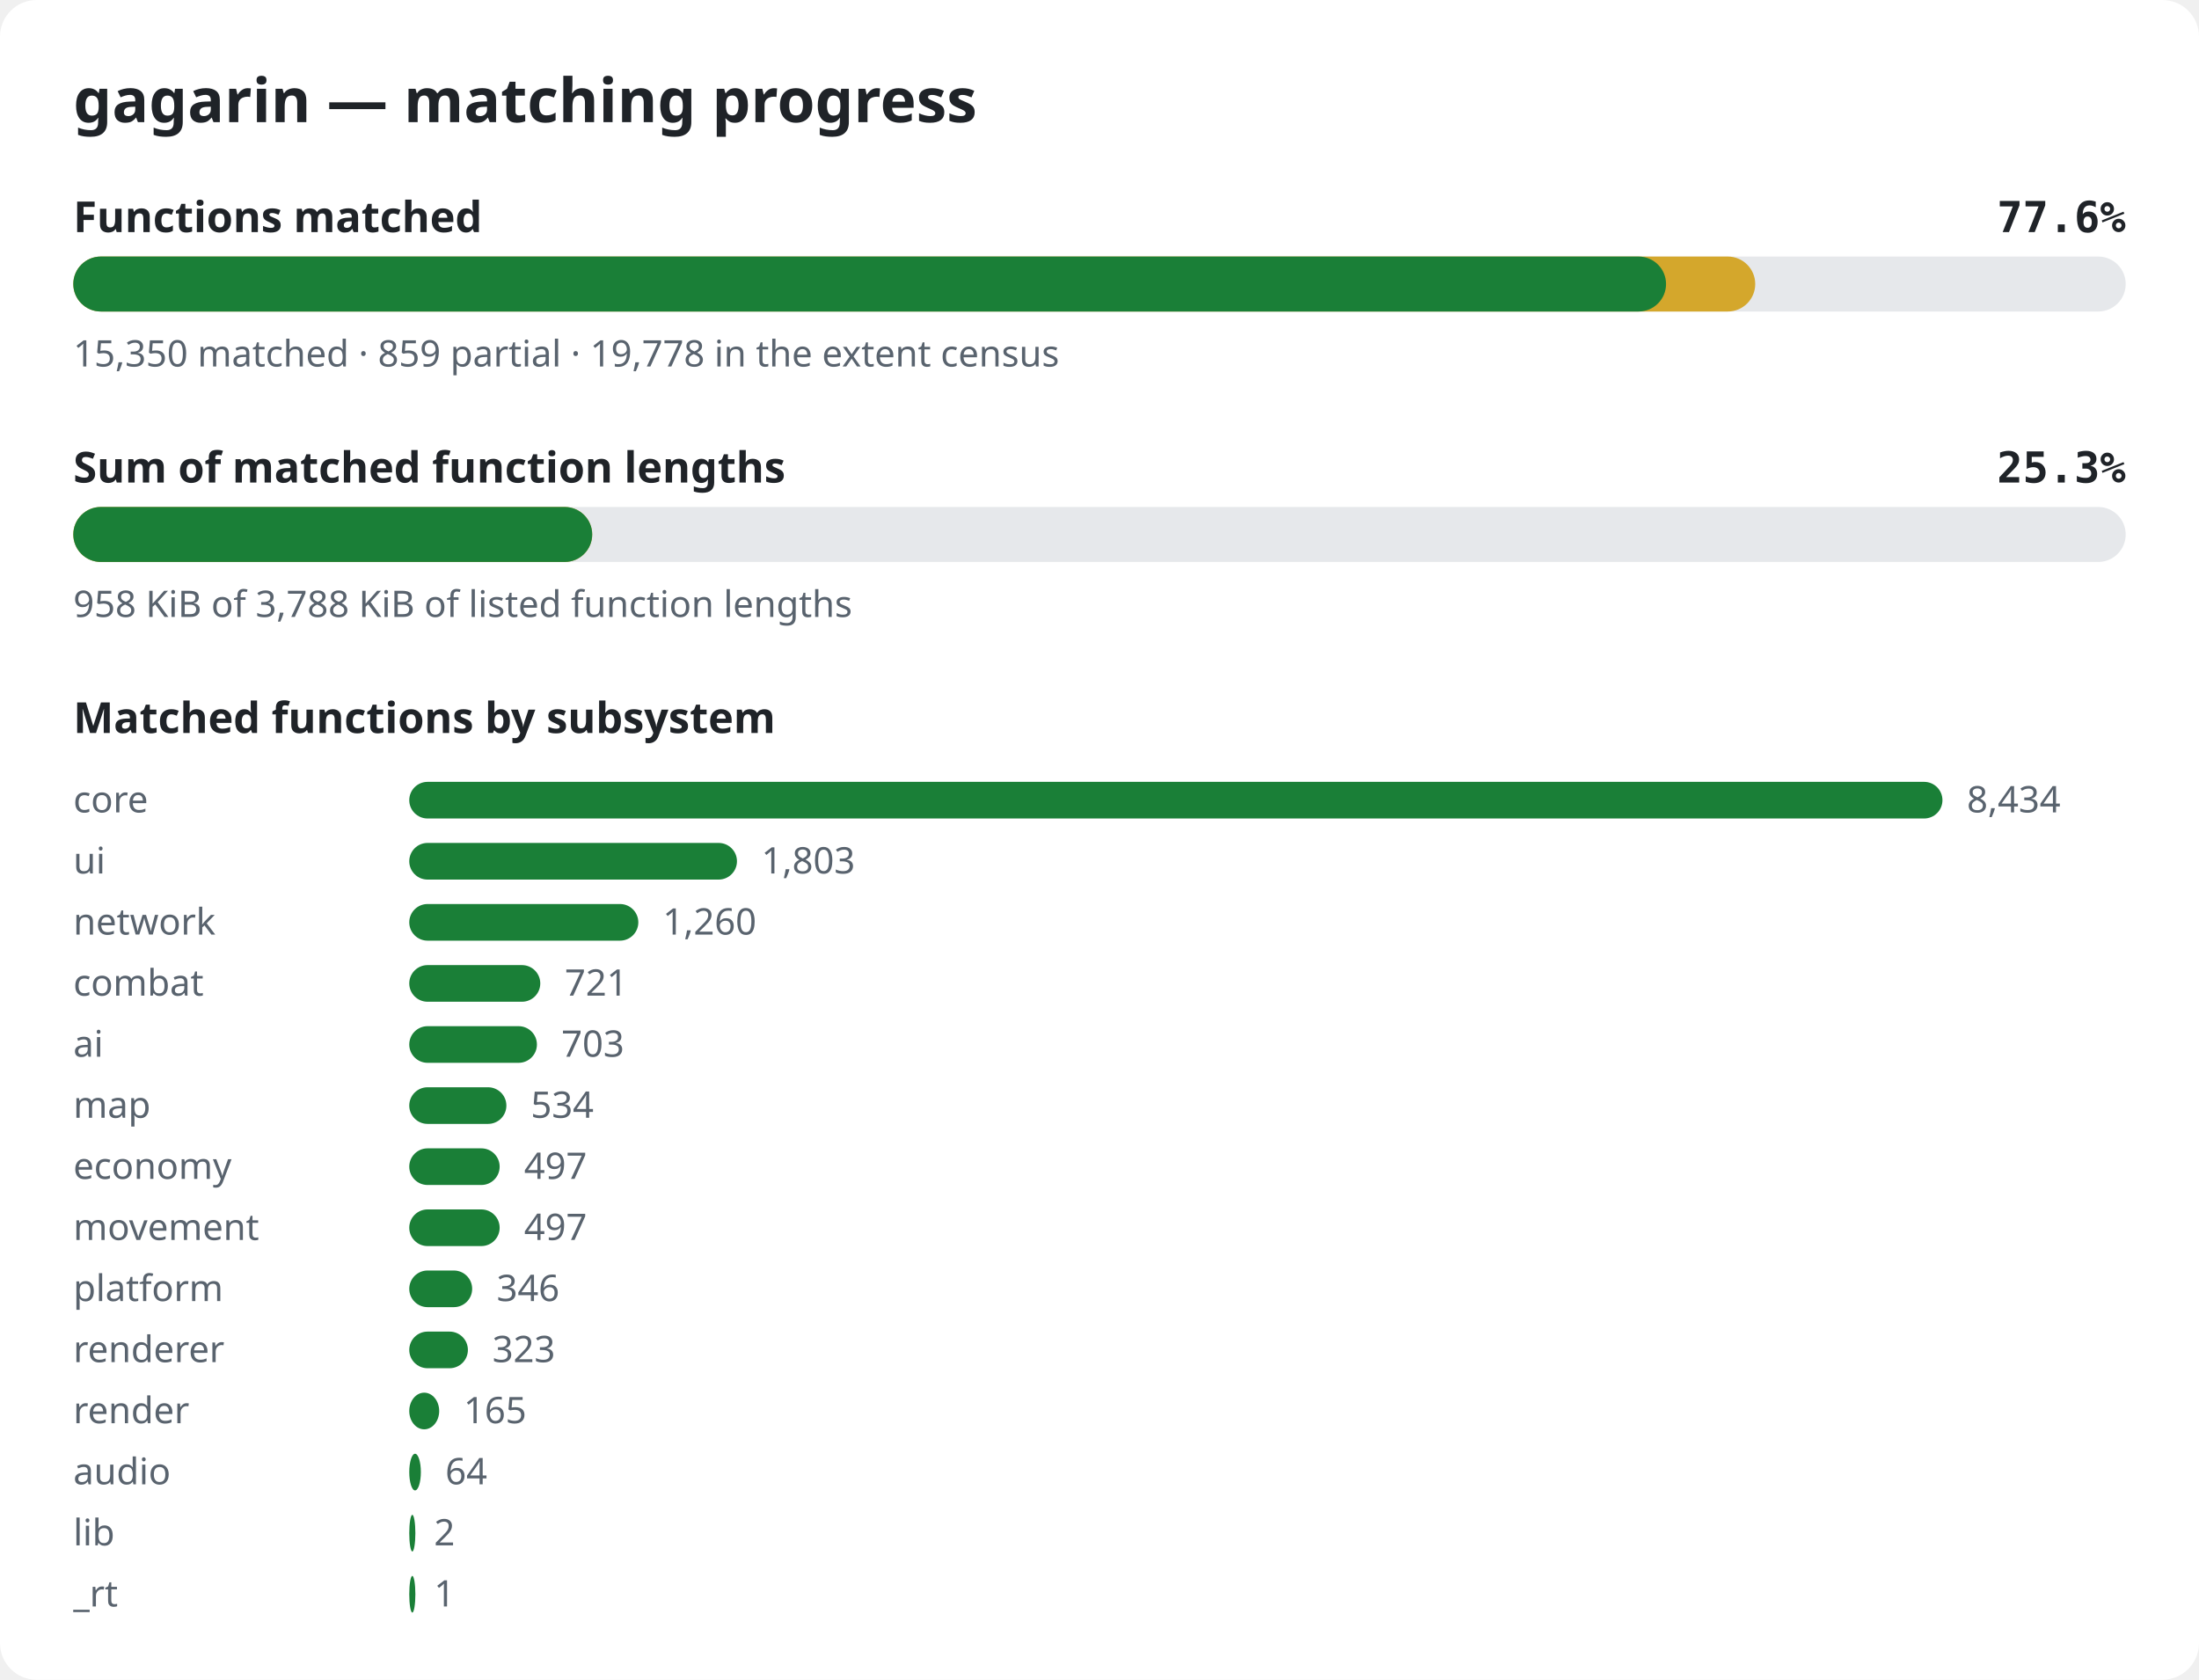
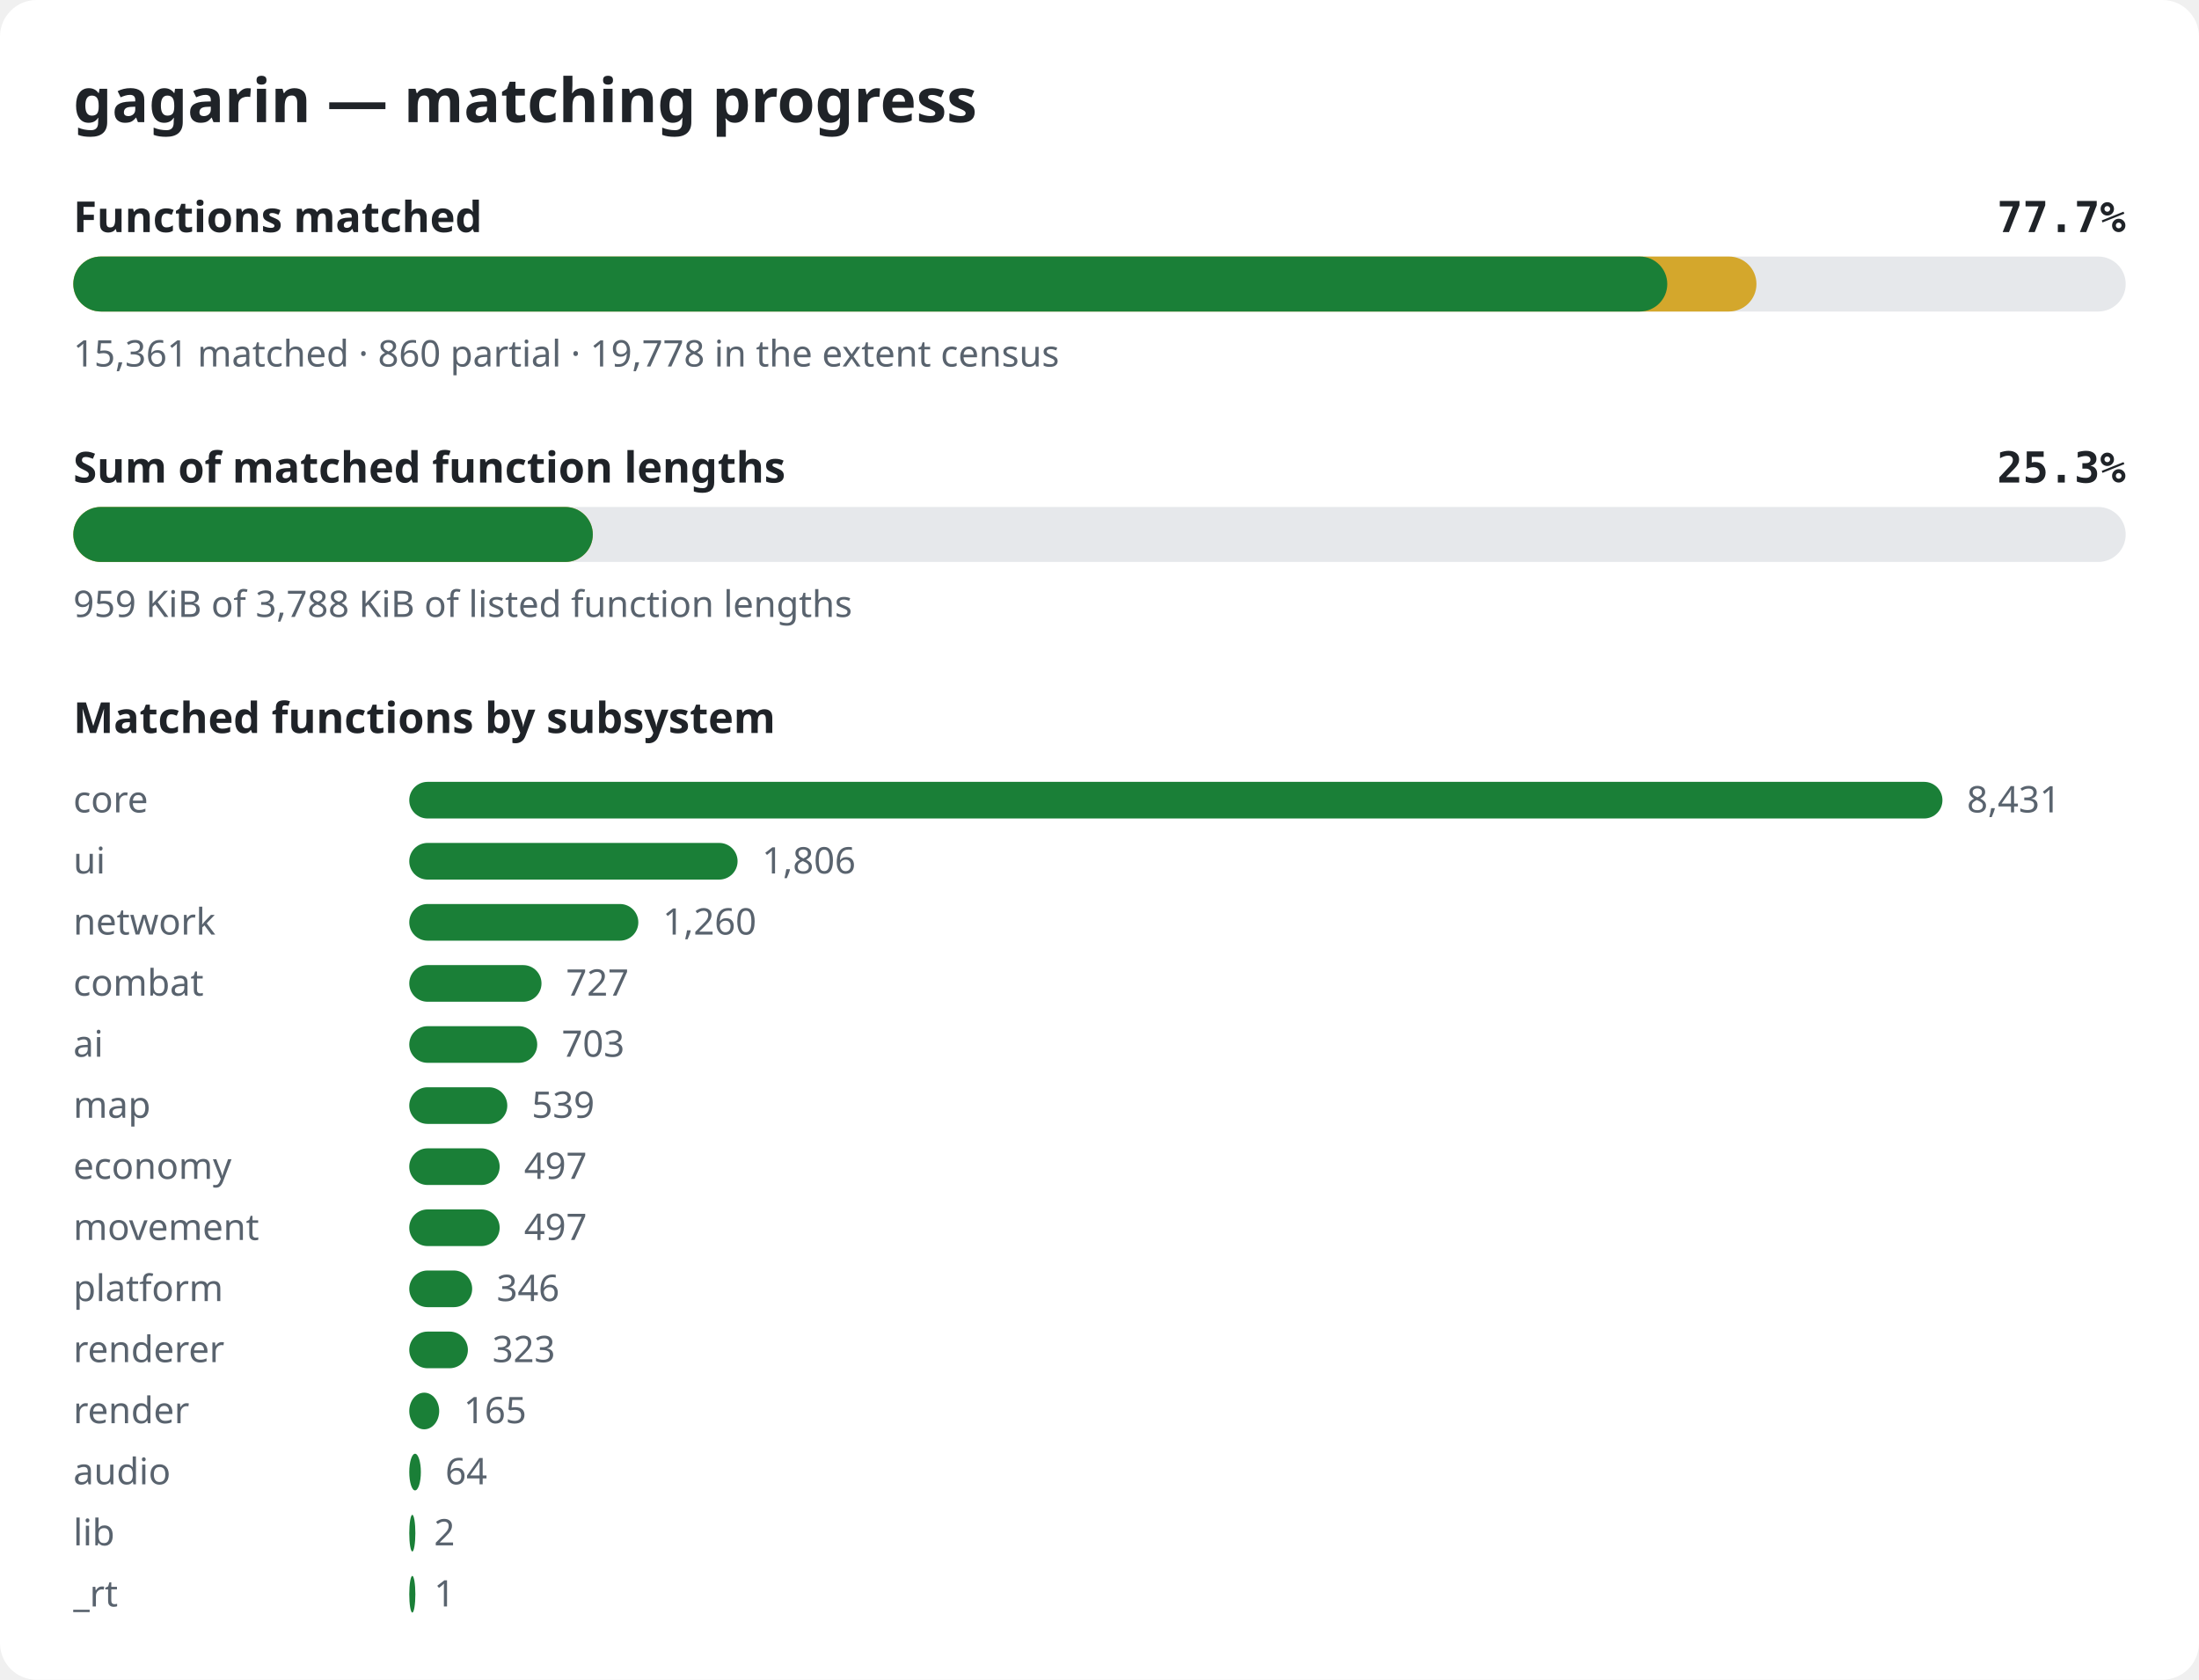
<svg xmlns="http://www.w3.org/2000/svg" width="720" height="550" viewBox="0 0 720 550" role="img" aria-label="gagarin matching progress">
  <style>.bg{fill:#ffffff}.title{font:600 20px sans-serif;fill:#1f2328}.label{font:600 14px sans-serif;fill:#1f2328}.pct{font:600 14px monospace;fill:#1f2328}.note{font:12px sans-serif;fill:#59636e}.track{fill:#e6e8eb}.done{fill:#1a7f37}.partial{fill:#d4a72c}@media (prefers-color-scheme: dark){.bg{fill:#0d1117}.title,.label,.pct{fill:#e6edf3}.note{fill:#9198a1}.track{fill:#262c36}.done{fill:#3fb950}.partial{fill:#d29922}}</style>
  <rect width="720" height="550" rx="12" class="bg" />
  <text x="24" y="40" class="title">gagarin — matching progress</text>
  <text x="24" y="76" class="label">Functions matched</text>
-   <text x="696" y="76" class="pct" text-anchor="end">77.6%</text>
+   <text x="696" y="76" class="pct" text-anchor="end">77.7%</text>
  <rect x="24" y="84" width="672" height="18" rx="9" class="track" />
-   <rect x="24" y="84" width="550.7" height="18" rx="9" class="partial" />
-   <rect x="24" y="84" width="521.5" height="18" rx="9" class="done" />
-   <text x="24" y="120" class="note">15,350 matched · 859 partial · 19,778 in the extent census</text>
+   <rect x="24" y="84" width="551.1" height="18" rx="9" class="partial" />
+   <rect x="24" y="84" width="521.9" height="18" rx="9" class="done" />
+   <text x="24" y="120" class="note">15,361 matched · 860 partial · 19,778 in the extent census</text>
  <text x="24" y="158" class="label">Sum of matched function lengths</text>
  <text x="696" y="158" class="pct" text-anchor="end">25.3%</text>
  <rect x="24" y="166" width="672" height="18" rx="9" class="track" />
-   <rect x="24" y="166" width="169.9" height="18" rx="9" class="partial" />
-   <rect x="24" y="166" width="169.9" height="18" rx="9" class="done" />
-   <text x="24" y="202" class="note">958 KiB of 3,788 KiB of listed function lengths</text>
+   <rect x="24" y="166" width="170.1" height="18" rx="9" class="partial" />
+   <rect x="24" y="166" width="170.1" height="18" rx="9" class="done" />
+   <text x="24" y="202" class="note">959 KiB of 3,788 KiB of listed function lengths</text>
  <text x="24" y="240" class="label">Matched functions by subsystem</text>
  <text x="24" y="266" class="note">core</text>
  <rect x="134" y="256" width="502.0" height="12" rx="6" class="done" />
-   <text x="644.0" y="266" class="note">8,434</text>
+   <text x="644.0" y="266" class="note">8,431</text>
  <text x="24" y="286" class="note">ui</text>
-   <rect x="134" y="276" width="107.3" height="12" rx="6" class="done" />
-   <text x="249.3" y="286" class="note">1,803</text>
+   <rect x="134" y="276" width="107.5" height="12" rx="6" class="done" />
+   <text x="249.5" y="286" class="note">1,806</text>
  <text x="24" y="306" class="note">network</text>
  <rect x="134" y="296" width="75.0" height="12" rx="6" class="done" />
  <text x="217.0" y="306" class="note">1,260</text>
  <text x="24" y="326" class="note">combat</text>
-   <rect x="134" y="316" width="42.9" height="12" rx="6" class="done" />
-   <text x="184.9" y="326" class="note">721</text>
+   <rect x="134" y="316" width="43.3" height="12" rx="6" class="done" />
+   <text x="185.3" y="326" class="note">727</text>
  <text x="24" y="346" class="note">ai</text>
-   <rect x="134" y="336" width="41.8" height="12" rx="6" class="done" />
-   <text x="183.8" y="346" class="note">703</text>
+   <rect x="134" y="336" width="41.9" height="12" rx="6" class="done" />
+   <text x="183.9" y="346" class="note">703</text>
  <text x="24" y="366" class="note">map</text>
-   <rect x="134" y="356" width="31.8" height="12" rx="6" class="done" />
-   <text x="173.8" y="366" class="note">534</text>
+   <rect x="134" y="356" width="32.1" height="12" rx="6" class="done" />
+   <text x="174.1" y="366" class="note">539</text>
  <text x="24" y="386" class="note">economy</text>
  <rect x="134" y="376" width="29.6" height="12" rx="6" class="done" />
  <text x="171.6" y="386" class="note">497</text>
  <text x="24" y="406" class="note">movement</text>
  <rect x="134" y="396" width="29.6" height="12" rx="6" class="done" />
  <text x="171.6" y="406" class="note">497</text>
  <text x="24" y="426" class="note">platform</text>
  <rect x="134" y="416" width="20.6" height="12" rx="6" class="done" />
  <text x="162.6" y="426" class="note">346</text>
  <text x="24" y="446" class="note">renderer</text>
  <rect x="134" y="436" width="19.2" height="12" rx="6" class="done" />
  <text x="161.2" y="446" class="note">323</text>
  <text x="24" y="466" class="note">render</text>
  <rect x="134" y="456" width="9.8" height="12" rx="6" class="done" />
  <text x="151.8" y="466" class="note">165</text>
  <text x="24" y="486" class="note">audio</text>
  <rect x="134" y="476" width="3.8" height="12" rx="6" class="done" />
  <text x="145.8" y="486" class="note">64</text>
  <text x="24" y="506" class="note">lib</text>
  <rect x="134" y="496" width="2.0" height="12" rx="6" class="done" />
  <text x="142.1" y="506" class="note">2</text>
  <text x="24" y="526" class="note">_rt</text>
  <rect x="134" y="516" width="2.0" height="12" rx="6" class="done" />
  <text x="142.1" y="526" class="note">1</text>
</svg>
